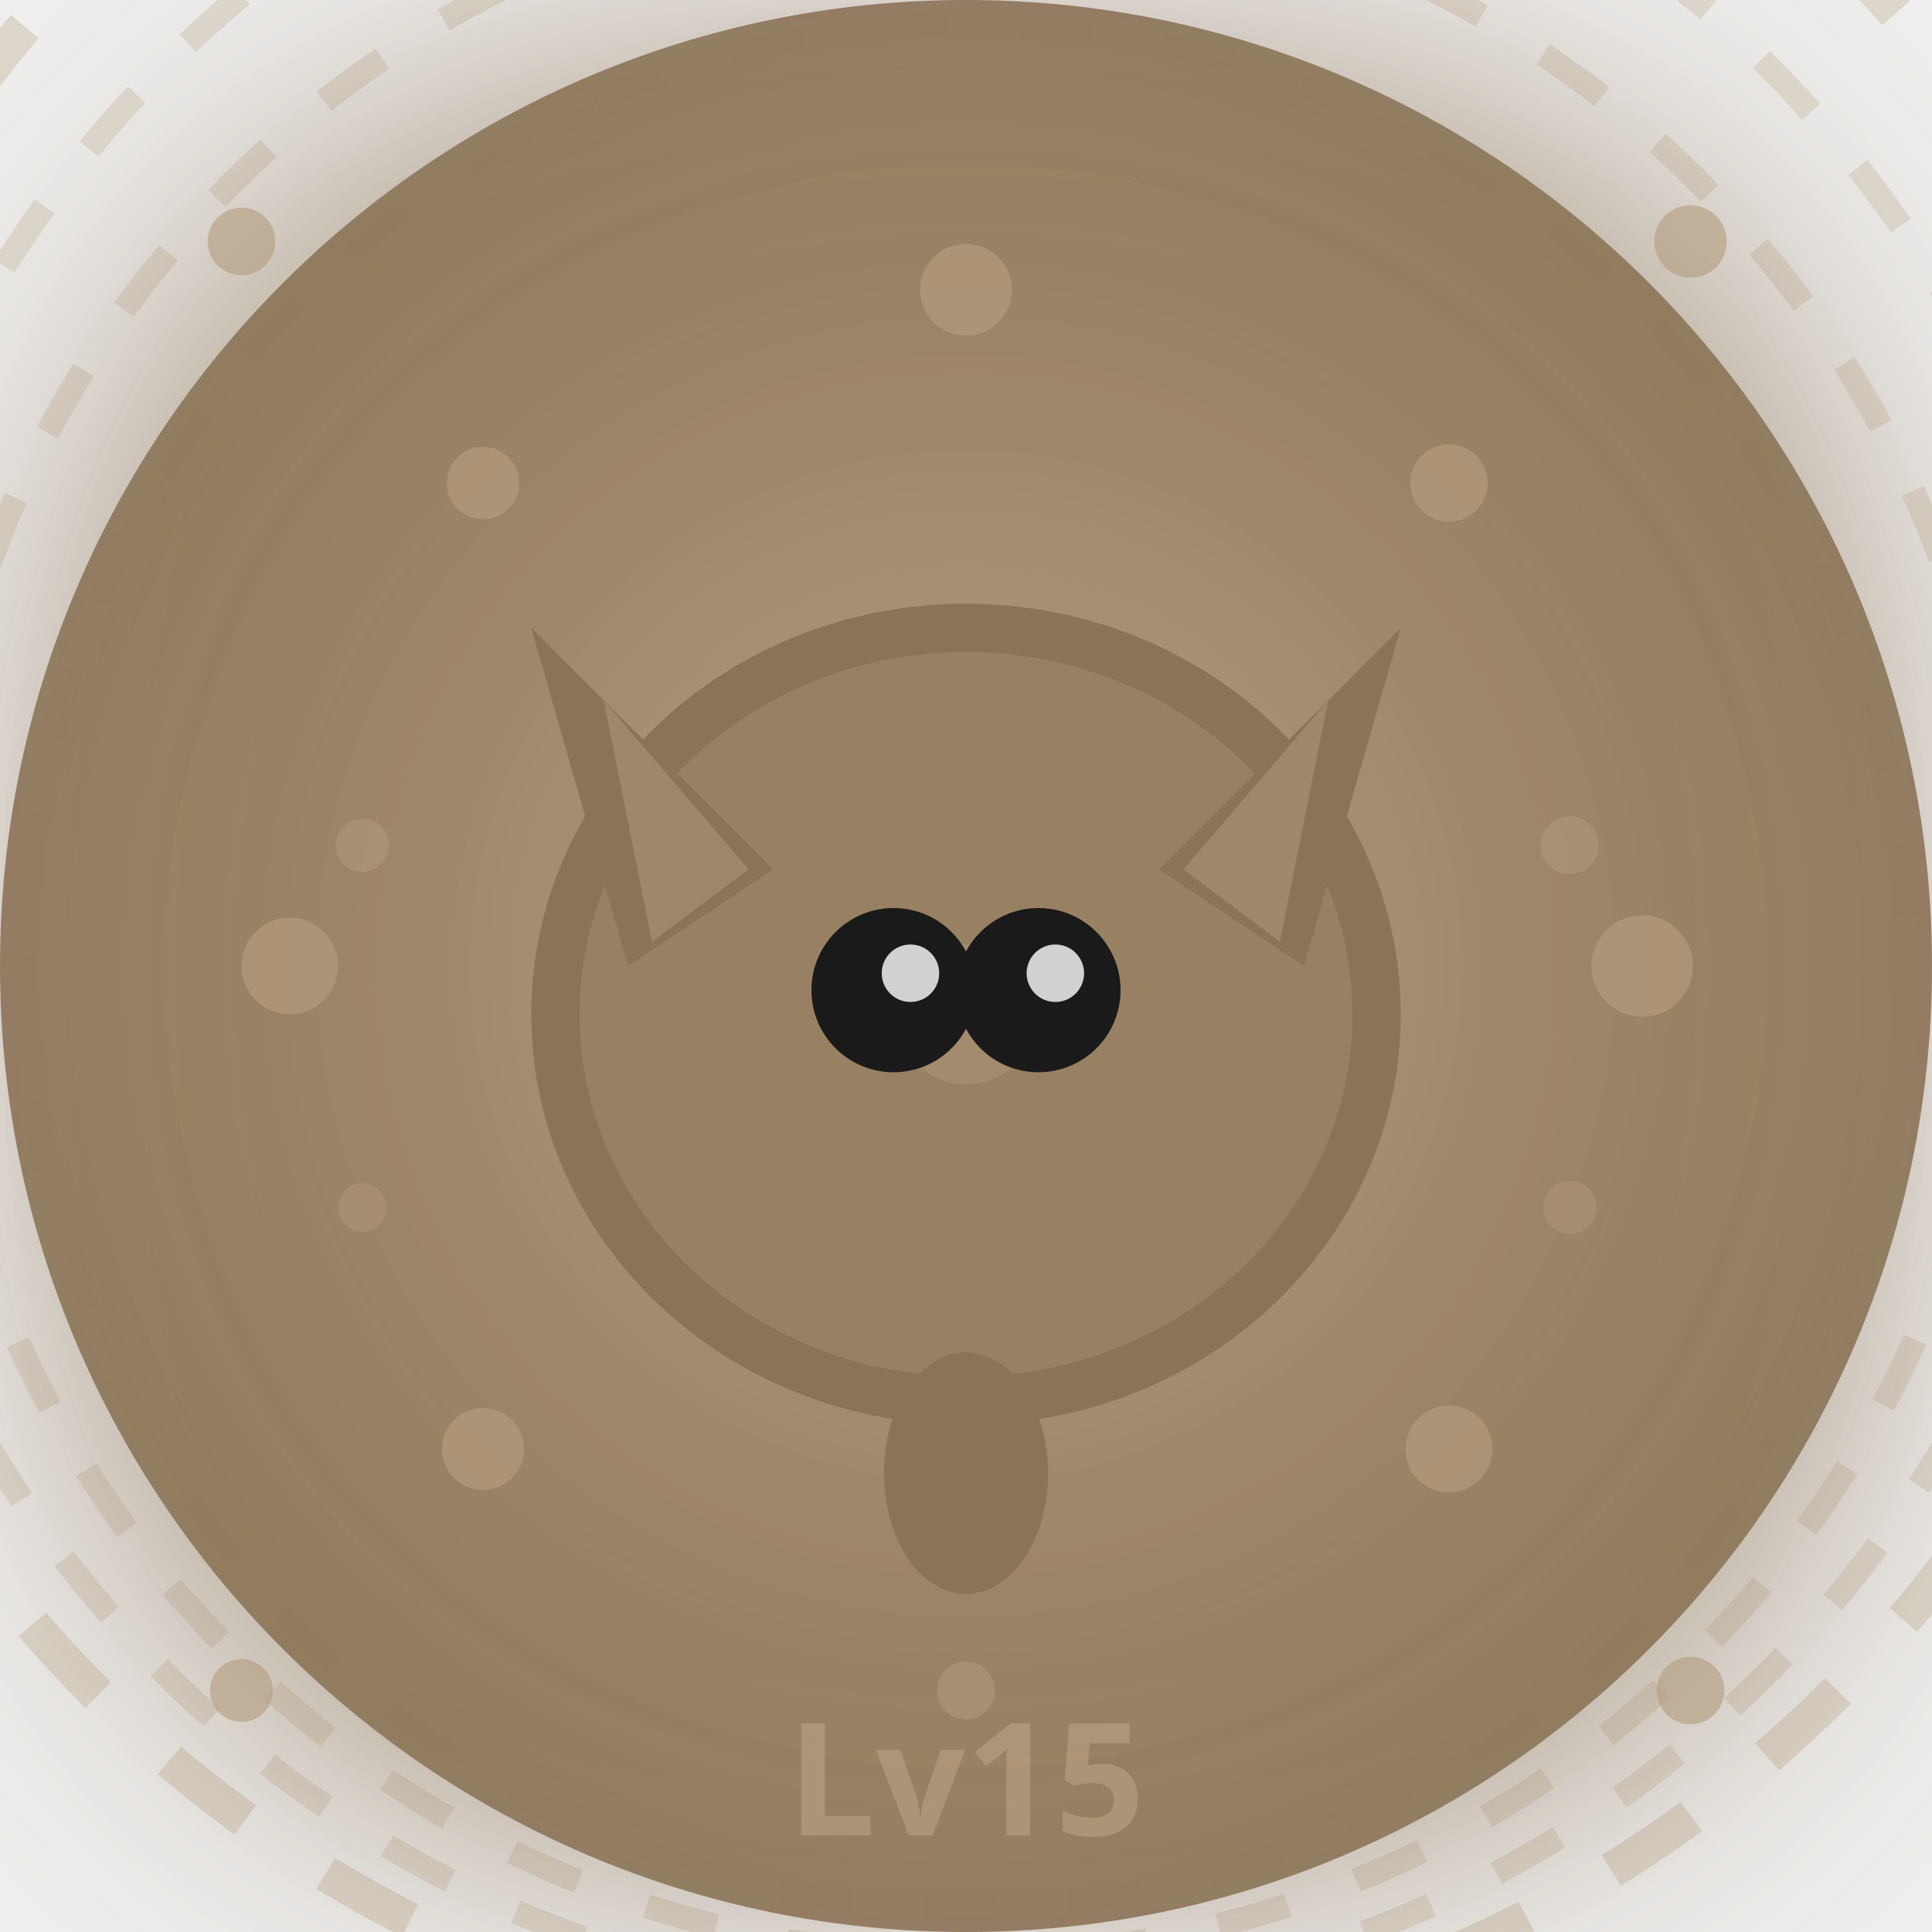
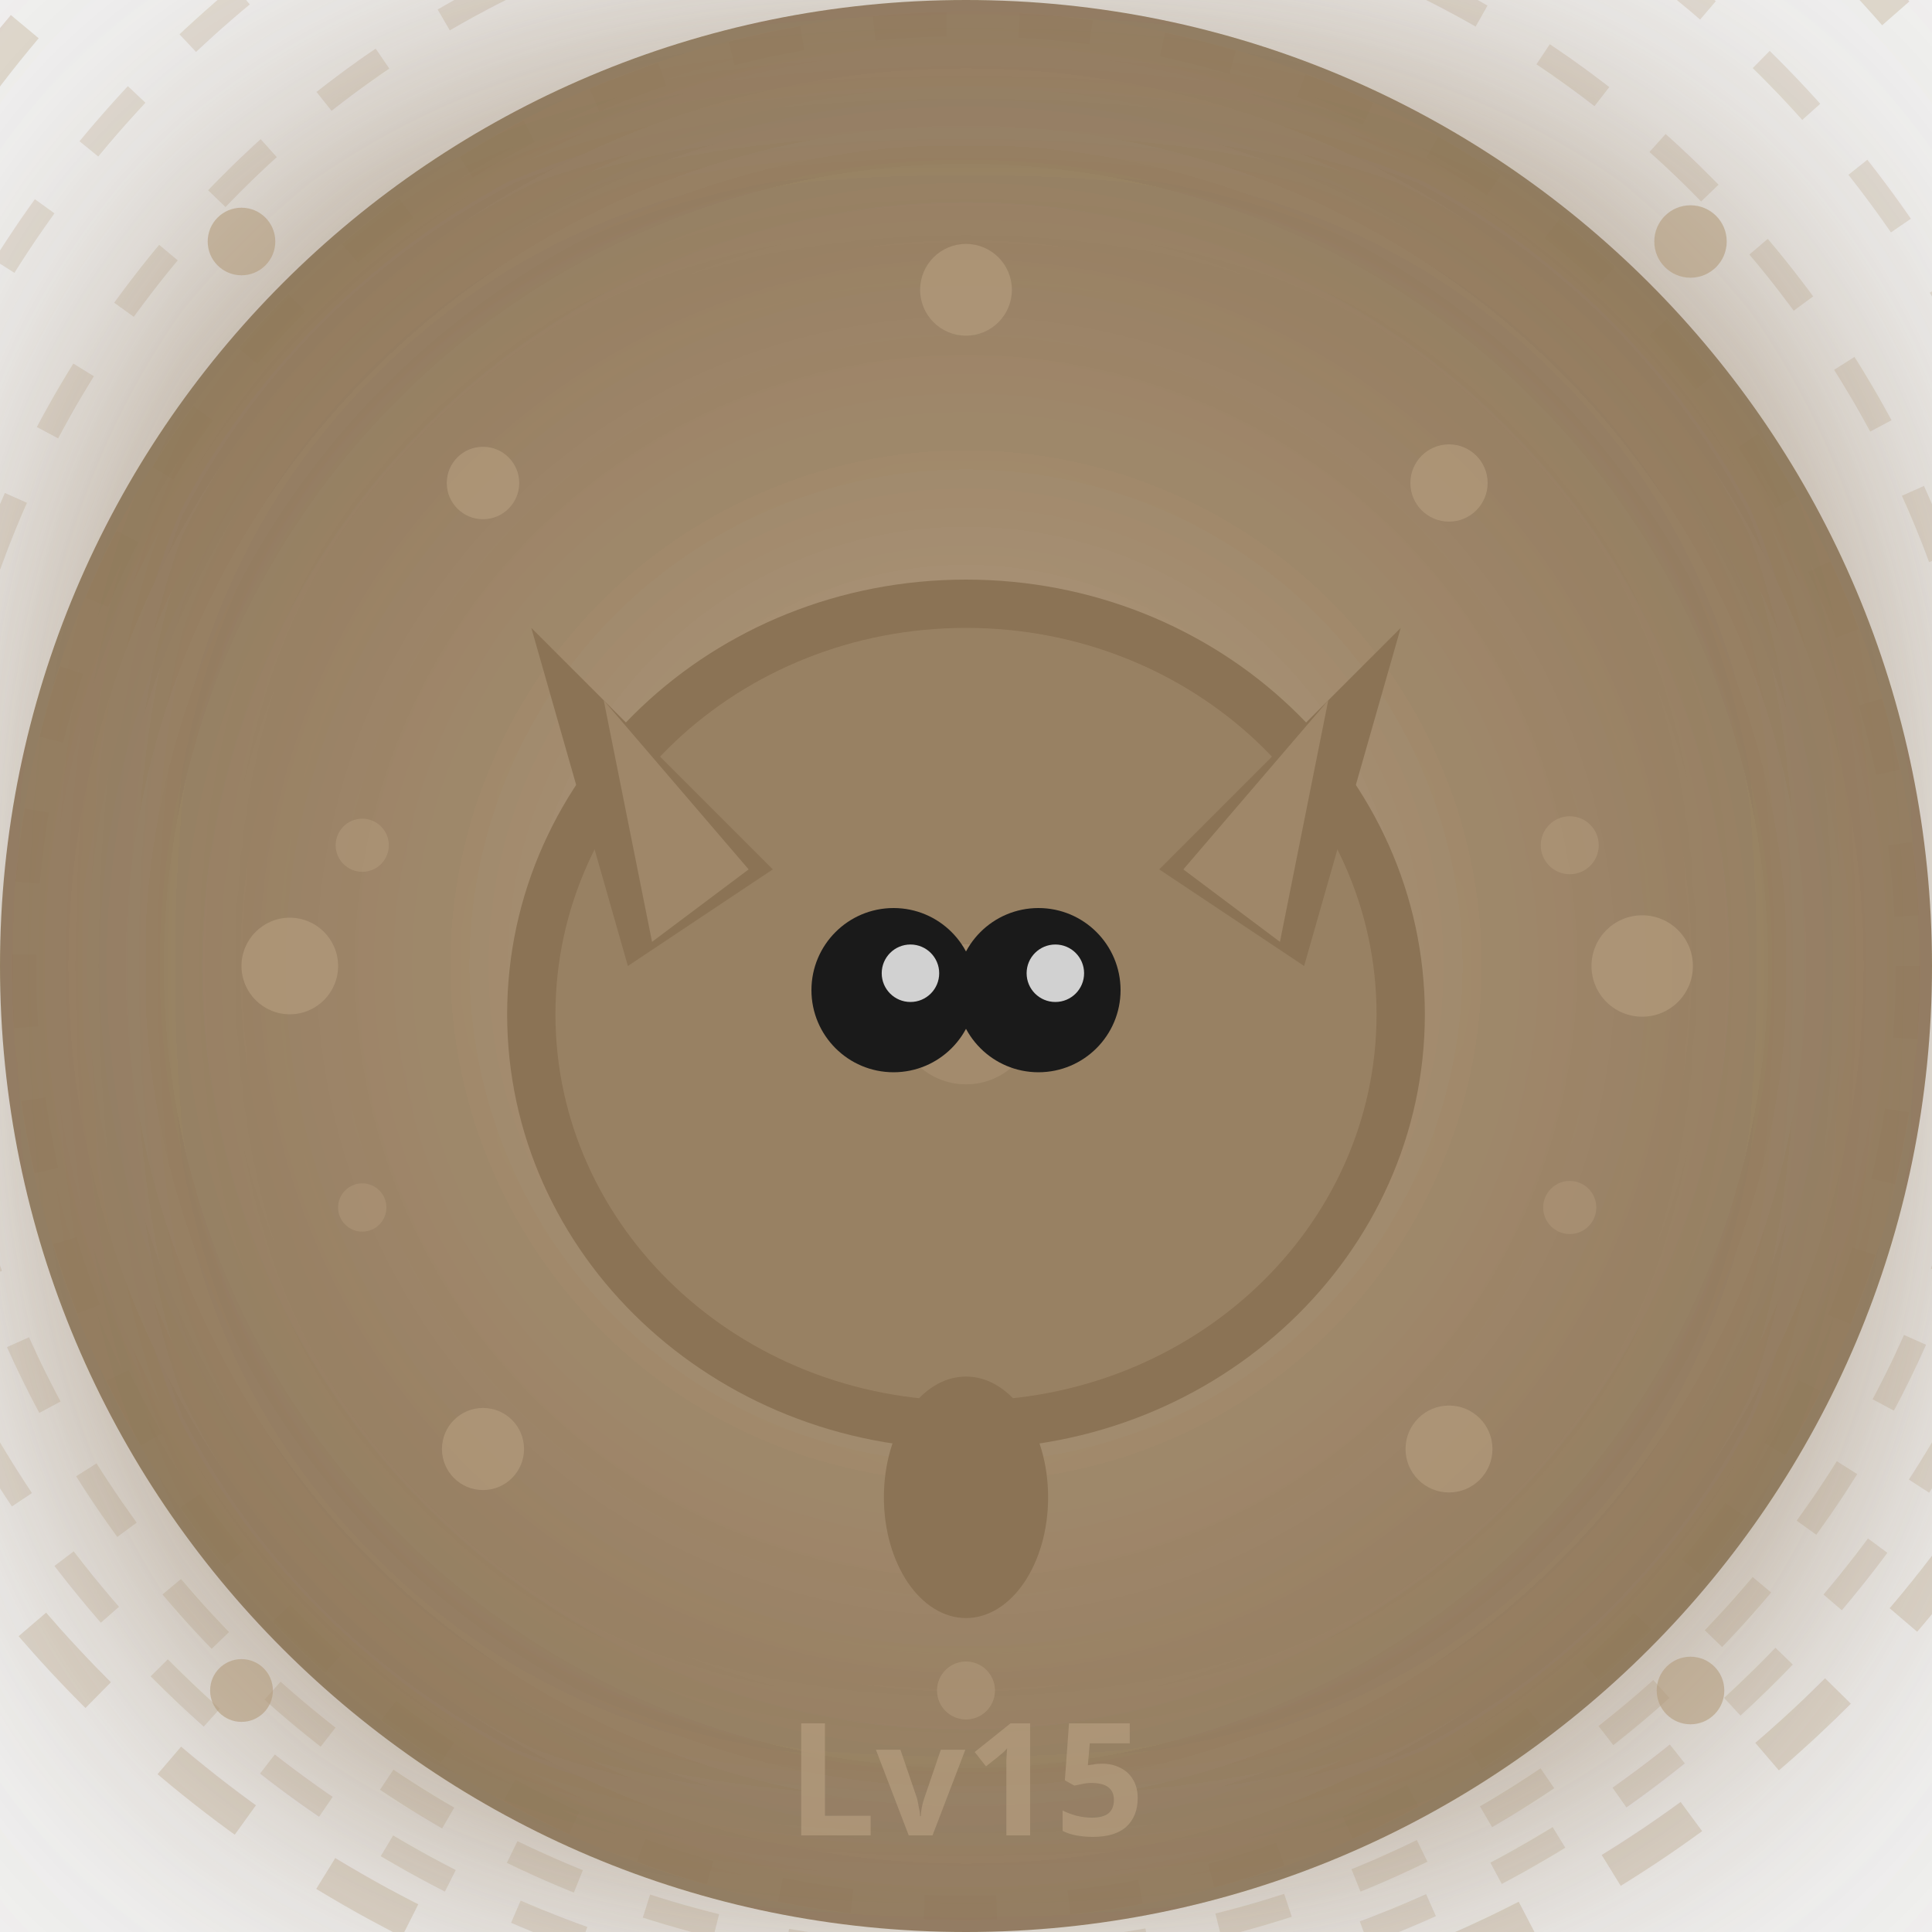
<svg xmlns="http://www.w3.org/2000/svg" viewBox="0 0 80 80">
  <defs>
    <filter id="gf0015" x="-60%" y="-60%" width="220%" height="220%">
      <feGaussianBlur stdDeviation="8" result="blur" />
      <feMerge>
        <feMergeNode in="blur" />
        <feMergeNode in="SourceGraphic" />
      </feMerge>
    </filter>
    <radialGradient id="bgg0015" cx="50%" cy="50%" r="50%">
      <stop offset="0%" stop-color="#B39B7D" stop-opacity="0.7" />
      <stop offset="100%" stop-color="#8B7355" stop-opacity="0.9" />
    </radialGradient>
  </defs>
  <circle cx="40" cy="40" r="39.0" fill="none" stroke="#B39B7D80" stroke-width="1" stroke-dasharray="3,3" opacity="0.5" />
  <circle cx="40" cy="38" r="43.0" fill="none" stroke="#B39B7D80" stroke-width="1" stroke-dasharray="3,3" opacity="0.5" />
  <circle cx="40" cy="36" r="47.0" fill="none" stroke="#B39B7D80" stroke-width="1" stroke-dasharray="3,3" opacity="0.5" />
  <circle cx="40" cy="34" r="51.0" fill="none" stroke="#B39B7D80" stroke-width="1.5" stroke-dasharray="4,4" opacity="0.6" />
  <circle cx="40" cy="40" r="40" fill="url(#bgg0015)" filter="url(#gf0015)" />
-   <ellipse cx="40" cy="42" rx="18" ry="17" fill="#8B7355" />
-   <ellipse cx="40" cy="42" rx="16" ry="15" fill="#B39B7D" opacity="0.35" />
+   <ellipse cx="40" cy="42" rx="19" ry="18" fill="#8B7355" />
+   <ellipse cx="40" cy="42" rx="17" ry="16" fill="#B39B7D" opacity="0.35" />
  <polygon points="26,40 22,26 32,36" fill="#8B7355" />
  <polygon points="54,40 58,26 48,36" fill="#8B7355" />
  <polygon points="27,39 25,29 31,36" fill="#B39B7D" opacity="0.5" />
  <polygon points="53,39 55,29 49,36" fill="#B39B7D" opacity="0.5" />
-   <ellipse cx="40" cy="61" rx="3.4" ry="5" fill="#8B7355" />
+   <ellipse cx="40" cy="62" rx="3.4" ry="5" fill="#8B7355" />
  <circle cx="40" cy="42" r="2.9" fill="#B39B7D" opacity="0.4" />
  <circle cx="37" cy="41" r="3.4" fill="#1A1A1A" />
  <circle cx="37.7" cy="40.3" r="1.19" fill="white" opacity="0.8" />
  <circle cx="43" cy="41" r="3.4" fill="#1A1A1A" />
  <circle cx="43.7" cy="40.3" r="1.19" fill="white" opacity="0.8" />
  <circle cx="20" cy="20" r="1.5" fill="#B39B7DC0" opacity="0.9" />
  <circle cx="60" cy="20" r="1.6" fill="#B39B7DC0" opacity="0.9" />
  <circle cx="20" cy="60" r="1.7" fill="#B39B7DC0" opacity="0.9" />
  <circle cx="60" cy="60" r="1.8" fill="#B39B7DC0" opacity="0.9" />
  <circle cx="40" cy="12" r="1.9" fill="#B39B7DC0" opacity="0.9" />
  <circle cx="12" cy="40" r="2.0" fill="#B39B7DC0" opacity="0.9" />
  <circle cx="68" cy="40" r="2.1" fill="#B39B7DC0" opacity="0.9" />
  <circle cx="10" cy="10" r="1.4" fill="#B39B7DC0" opacity="0.8" />
  <circle cx="70" cy="10" r="1.5" fill="#B39B7DC0" opacity="0.8" />
  <circle cx="10" cy="70" r="1.3" fill="#B39B7DC0" opacity="0.8" />
  <circle cx="70" cy="70" r="1.4" fill="#B39B7DC0" opacity="0.8" />
  <circle cx="40" cy="70" r="1.2" fill="#B39B7DC0" opacity="0.7" />
  <circle cx="15" cy="35" r="1.1" fill="#B39B7DC0" opacity="0.7" />
  <circle cx="65" cy="35" r="1.2" fill="#B39B7DC0" opacity="0.7" />
  <circle cx="15" cy="50" r="1.0" fill="#B39B7DC0" opacity="0.6" />
  <circle cx="65" cy="50" r="1.1" fill="#B39B7DC0" opacity="0.6" />
  <text x="40" y="76" text-anchor="middle" font-size="6.5" fill="#B39B7DC0" font-weight="bold" font-family="sans-serif">Lv15</text>
</svg>
